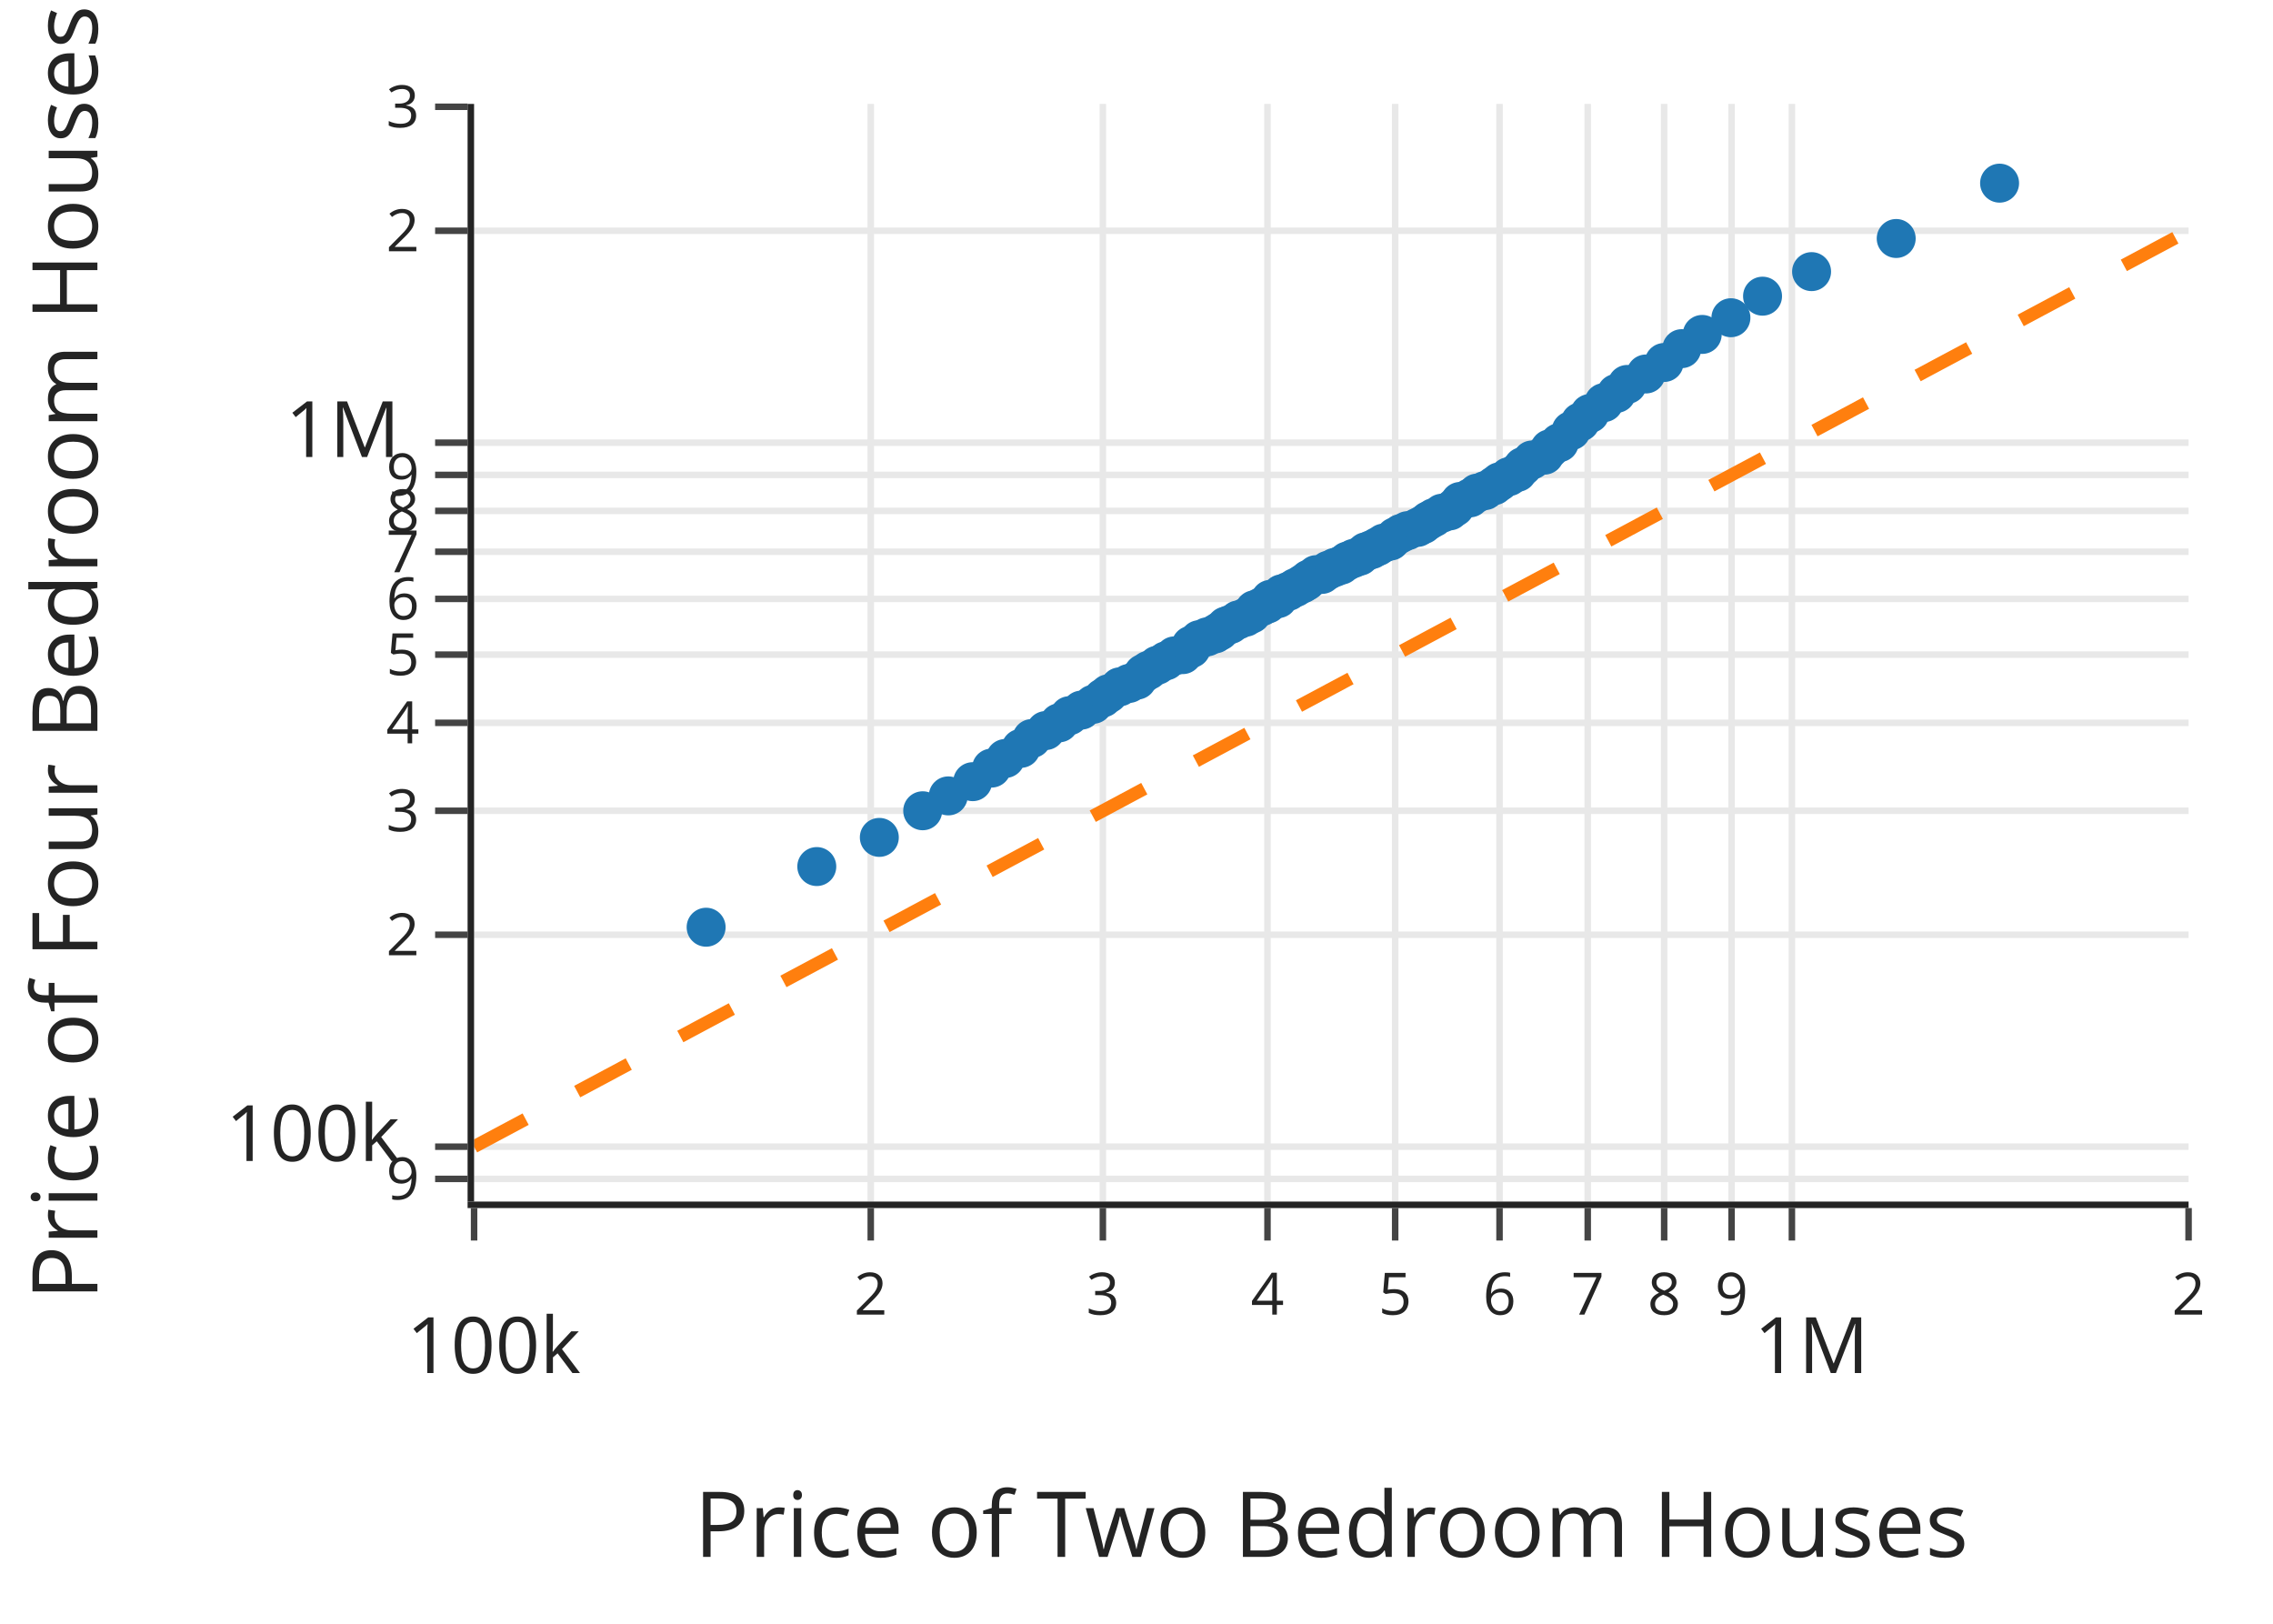
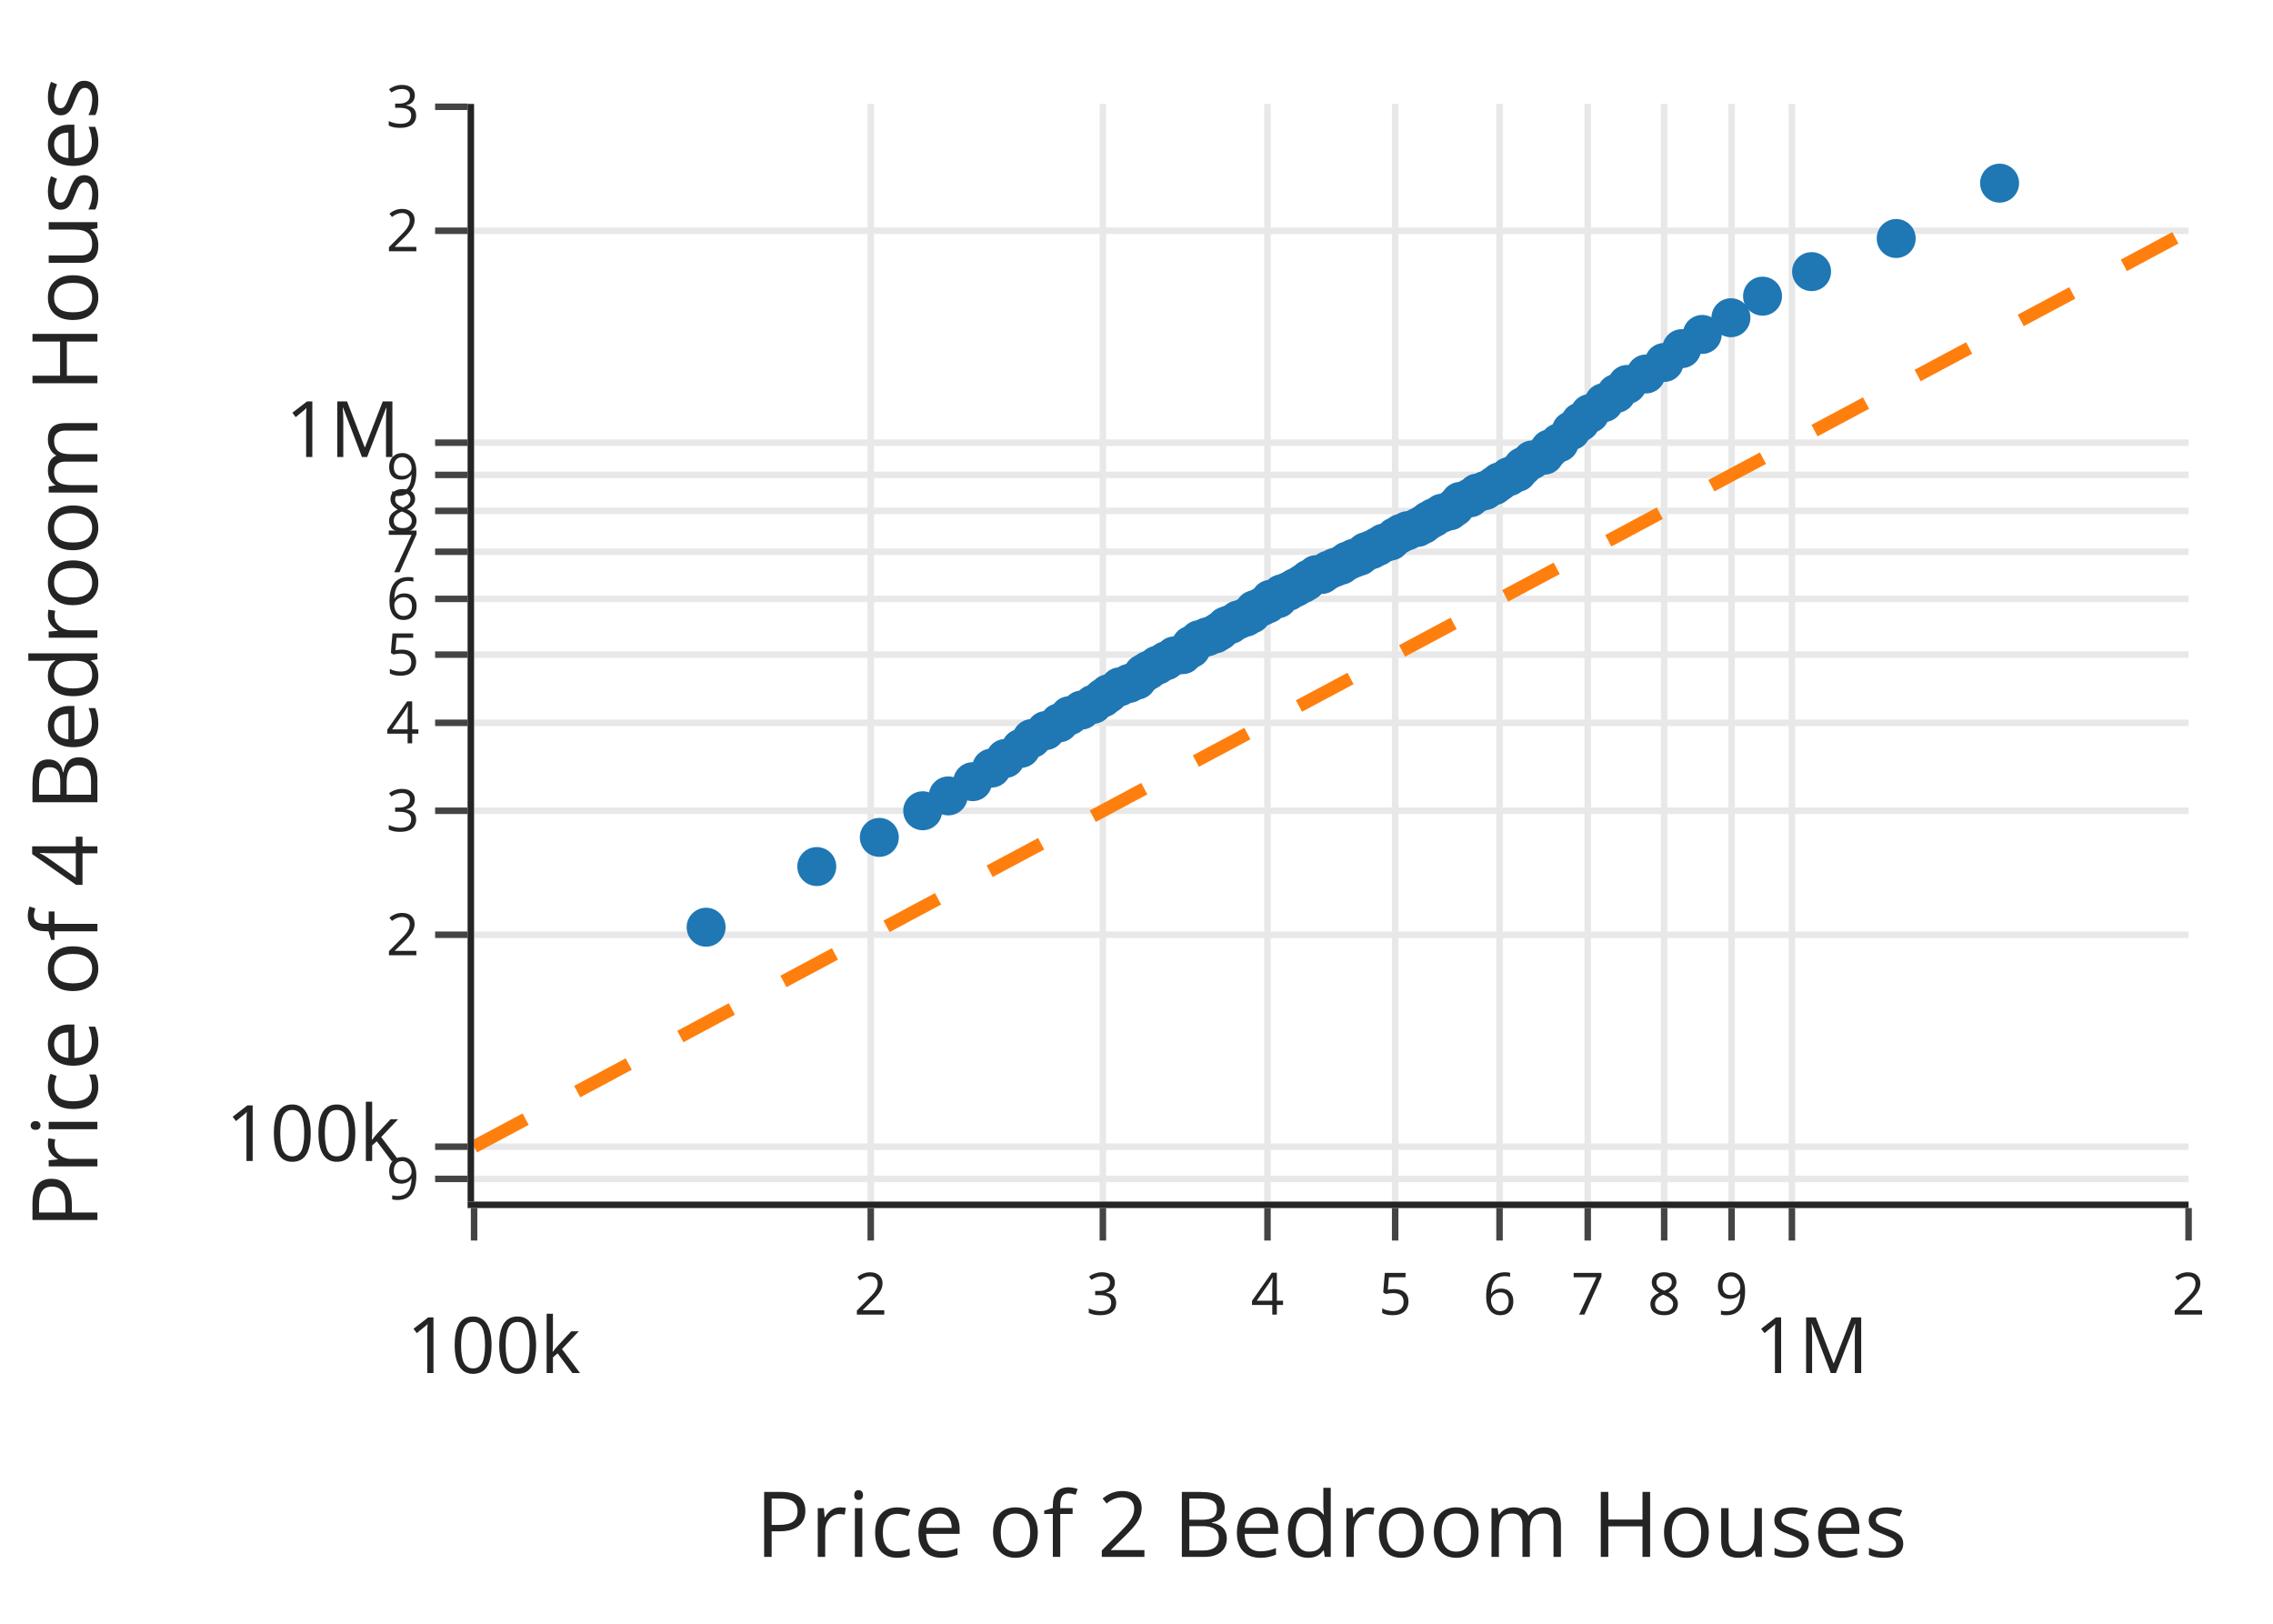
<svg xmlns="http://www.w3.org/2000/svg" class="main-svg" width="350" height="250" style="" viewBox="0 0 350 250">
  <rect x="0" y="0" width="350" height="250" style="fill: rgb(255, 255, 255); fill-opacity: 1;" />
-   <defs id="defs-af0105">
+   <defs id="defs-e12553">
    <g class="clips">
-       <clipPath id="clipaf0105xyplot" class="plotclip">
+       <clipPath id="clipe12553xyplot" class="plotclip">
        <rect width="264" height="169" />
      </clipPath>
-       <clipPath class="axesclip" id="clipaf0105x">
+       <clipPath class="axesclip" id="clipe12553x">
        <rect x="73" y="0" width="264" height="250" />
      </clipPath>
-       <clipPath class="axesclip" id="clipaf0105y">
+       <clipPath class="axesclip" id="clipe12553y">
        <rect x="0" y="16" width="350" height="169" />
      </clipPath>
-       <clipPath class="axesclip" id="clipaf0105xy">
+       <clipPath class="axesclip" id="clipe12553xy">
        <rect x="73" y="16" width="264" height="169" />
      </clipPath>
    </g>
    <g class="gradients" />
    <g class="patterns" />
  </defs>
  <g class="bglayer" />
  <g class="layer-below">
    <g class="imagelayer" />
    <g class="shapelayer" />
  </g>
  <g class="cartesianlayer">
    <g class="subplot xy">
      <g class="layer-subplot">
        <g class="shapelayer" />
        <g class="imagelayer" />
      </g>
      <g class="gridlayer">
        <g class="x">
          <path class="xgrid crisp" transform="translate(134.08,0)" d="M0,16v169" style="stroke: rgb(232, 232, 232); stroke-opacity: 1; stroke-width: 1px;" />
          <path class="xgrid crisp" transform="translate(169.82,0)" d="M0,16v169" style="stroke: rgb(232, 232, 232); stroke-opacity: 1; stroke-width: 1px;" />
          <path class="xgrid crisp" transform="translate(195.17,0)" d="M0,16v169" style="stroke: rgb(232, 232, 232); stroke-opacity: 1; stroke-width: 1px;" />
          <path class="xgrid crisp" transform="translate(214.83,0)" d="M0,16v169" style="stroke: rgb(232, 232, 232); stroke-opacity: 1; stroke-width: 1px;" />
          <path class="xgrid crisp" transform="translate(230.9,0)" d="M0,16v169" style="stroke: rgb(232, 232, 232); stroke-opacity: 1; stroke-width: 1px;" />
          <path class="xgrid crisp" transform="translate(244.48,0)" d="M0,16v169" style="stroke: rgb(232, 232, 232); stroke-opacity: 1; stroke-width: 1px;" />
          <path class="xgrid crisp" transform="translate(256.25,0)" d="M0,16v169" style="stroke: rgb(232, 232, 232); stroke-opacity: 1; stroke-width: 1px;" />
          <path class="xgrid crisp" transform="translate(266.63,0)" d="M0,16v169" style="stroke: rgb(232, 232, 232); stroke-opacity: 1; stroke-width: 1px;" />
          <path class="xgrid crisp" transform="translate(275.92,0)" d="M0,16v169" style="stroke: rgb(232, 232, 232); stroke-opacity: 1; stroke-width: 1px;" />
        </g>
        <g class="y">
          <path class="ygrid crisp" transform="translate(0,181.51)" d="M73,0h264" style="stroke: rgb(232, 232, 232); stroke-opacity: 1; stroke-width: 1px;" />
          <path class="ygrid crisp" transform="translate(0,176.55)" d="M73,0h264" style="stroke: rgb(232, 232, 232); stroke-opacity: 1; stroke-width: 1px;" />
          <path class="ygrid crisp" transform="translate(0,143.92)" d="M73,0h264" style="stroke: rgb(232, 232, 232); stroke-opacity: 1; stroke-width: 1px;" />
          <path class="ygrid crisp" transform="translate(0,124.83)" d="M73,0h264" style="stroke: rgb(232, 232, 232); stroke-opacity: 1; stroke-width: 1px;" />
          <path class="ygrid crisp" transform="translate(0,111.29)" d="M73,0h264" style="stroke: rgb(232, 232, 232); stroke-opacity: 1; stroke-width: 1px;" />
          <path class="ygrid crisp" transform="translate(0,100.79)" d="M73,0h264" style="stroke: rgb(232, 232, 232); stroke-opacity: 1; stroke-width: 1px;" />
          <path class="ygrid crisp" transform="translate(0,92.21)" d="M73,0h264" style="stroke: rgb(232, 232, 232); stroke-opacity: 1; stroke-width: 1px;" />
          <path class="ygrid crisp" transform="translate(0,84.95)" d="M73,0h264" style="stroke: rgb(232, 232, 232); stroke-opacity: 1; stroke-width: 1px;" />
          <path class="ygrid crisp" transform="translate(0,78.66)" d="M73,0h264" style="stroke: rgb(232, 232, 232); stroke-opacity: 1; stroke-width: 1px;" />
          <path class="ygrid crisp" transform="translate(0,73.12)" d="M73,0h264" style="stroke: rgb(232, 232, 232); stroke-opacity: 1; stroke-width: 1px;" />
          <path class="ygrid crisp" transform="translate(0,68.16)" d="M73,0h264" style="stroke: rgb(232, 232, 232); stroke-opacity: 1; stroke-width: 1px;" />
          <path class="ygrid crisp" transform="translate(0,35.53)" d="M73,0h264" style="stroke: rgb(232, 232, 232); stroke-opacity: 1; stroke-width: 1px;" />
        </g>
      </g>
      <g class="zerolinelayer" />
      <path class="xlines-below" />
      <path class="ylines-below" />
      <g class="overlines-below" />
      <g class="xaxislayer-below" />
      <g class="yaxislayer-below" />
      <g class="overaxes-below" />
-       <g class="plot" transform="translate(73,16)" clip-path="url(#clipaf0105xyplot)">
+       <g class="plot" transform="translate(73,16)" clip-path="url(#clipe12553xyplot)">
        <g class="scatterlayer mlayer">
-           <g class="trace scatter trace38ebe4" style="stroke-miterlimit: 2; opacity: 1;">
+           <g class="trace scatter trace42b68a" style="stroke-miterlimit: 2; opacity: 1;">
            <g class="fills" />
            <g class="errorbars" />
            <g class="lines" />
            <g class="points">
              <path class="point" transform="translate(35.73,126.76)" d="M3,0A3,3 0 1,1 0,-3A3,3 0 0,1 3,0Z" style="opacity: 1; stroke-width: 0px; fill: rgb(31, 119, 180); fill-opacity: 1;" />
              <path class="point" transform="translate(52.77,117.42)" d="M3,0A3,3 0 1,1 0,-3A3,3 0 0,1 3,0Z" style="opacity: 1; stroke-width: 0px; fill: rgb(31, 119, 180); fill-opacity: 1;" />
              <path class="point" transform="translate(62.4,112.93)" d="M3,0A3,3 0 1,1 0,-3A3,3 0 0,1 3,0Z" style="opacity: 1; stroke-width: 0px; fill: rgb(31, 119, 180); fill-opacity: 1;" />
              <path class="point" transform="translate(69.08,108.83)" d="M3,0A3,3 0 1,1 0,-3A3,3 0 0,1 3,0Z" style="opacity: 1; stroke-width: 0px; fill: rgb(31, 119, 180); fill-opacity: 1;" />
              <path class="point" transform="translate(73.02,106.54)" d="M3,0A3,3 0 1,1 0,-3A3,3 0 0,1 3,0Z" style="opacity: 1; stroke-width: 0px; fill: rgb(31, 119, 180); fill-opacity: 1;" />
              <path class="point" transform="translate(76.78,104.35)" d="M3,0A3,3 0 1,1 0,-3A3,3 0 0,1 3,0Z" style="opacity: 1; stroke-width: 0px; fill: rgb(31, 119, 180); fill-opacity: 1;" />
              <path class="point" transform="translate(79.68,102.26)" d="M3,0A3,3 0 1,1 0,-3A3,3 0 0,1 3,0Z" style="opacity: 1; stroke-width: 0px; fill: rgb(31, 119, 180); fill-opacity: 1;" />
              <path class="point" transform="translate(81.8,100.78)" d="M3,0A3,3 0 1,1 0,-3A3,3 0 0,1 3,0Z" style="opacity: 1; stroke-width: 0px; fill: rgb(31, 119, 180); fill-opacity: 1;" />
              <path class="point" transform="translate(84.2,99.22)" d="M3,0A3,3 0 1,1 0,-3A3,3 0 0,1 3,0Z" style="opacity: 1; stroke-width: 0px; fill: rgb(31, 119, 180); fill-opacity: 1;" />
              <path class="point" transform="translate(85.88,97.71)" d="M3,0A3,3 0 1,1 0,-3A3,3 0 0,1 3,0Z" style="opacity: 1; stroke-width: 0px; fill: rgb(31, 119, 180); fill-opacity: 1;" />
              <path class="point" transform="translate(88.02,96.48)" d="M3,0A3,3 0 1,1 0,-3A3,3 0 0,1 3,0Z" style="opacity: 1; stroke-width: 0px; fill: rgb(31, 119, 180); fill-opacity: 1;" />
              <path class="point" transform="translate(90.1,95.29)" d="M3,0A3,3 0 1,1 0,-3A3,3 0 0,1 3,0Z" style="opacity: 1; stroke-width: 0px; fill: rgb(31, 119, 180); fill-opacity: 1;" />
              <path class="point" transform="translate(91.67,94.19)" d="M3,0A3,3 0 1,1 0,-3A3,3 0 0,1 3,0Z" style="opacity: 1; stroke-width: 0px; fill: rgb(31, 119, 180); fill-opacity: 1;" />
              <path class="point" transform="translate(93.52,93.33)" d="M3,0A3,3 0 1,1 0,-3A3,3 0 0,1 3,0Z" style="opacity: 1; stroke-width: 0px; fill: rgb(31, 119, 180); fill-opacity: 1;" />
              <path class="point" transform="translate(95.33,92.44)" d="M3,0A3,3 0 1,1 0,-3A3,3 0 0,1 3,0Z" style="opacity: 1; stroke-width: 0px; fill: rgb(31, 119, 180); fill-opacity: 1;" />
              <path class="point" transform="translate(96.82,91.45)" d="M3,0A3,3 0 1,1 0,-3A3,3 0 0,1 3,0Z" style="opacity: 1; stroke-width: 0px; fill: rgb(31, 119, 180); fill-opacity: 1;" />
              <path class="point" transform="translate(97.69,90.81)" d="M3,0A3,3 0 1,1 0,-3A3,3 0 0,1 3,0Z" style="opacity: 1; stroke-width: 0px; fill: rgb(31, 119, 180); fill-opacity: 1;" />
              <path class="point" transform="translate(99.42,89.75)" d="M3,0A3,3 0 1,1 0,-3A3,3 0 0,1 3,0Z" style="opacity: 1; stroke-width: 0px; fill: rgb(31, 119, 180); fill-opacity: 1;" />
              <path class="point" transform="translate(100.84,89.23)" d="M3,0A3,3 0 1,1 0,-3A3,3 0 0,1 3,0Z" style="opacity: 1; stroke-width: 0px; fill: rgb(31, 119, 180); fill-opacity: 1;" />
              <path class="point" transform="translate(102.09,88.71)" d="M3,0A3,3 0 1,1 0,-3A3,3 0 0,1 3,0Z" style="opacity: 1; stroke-width: 0px; fill: rgb(31, 119, 180); fill-opacity: 1;" />
              <path class="point" transform="translate(103.05,87.7)" d="M3,0A3,3 0 1,1 0,-3A3,3 0 0,1 3,0Z" style="opacity: 1; stroke-width: 0px; fill: rgb(31, 119, 180); fill-opacity: 1;" />
              <path class="point" transform="translate(103.87,87.2)" d="M3,0A3,3 0 1,1 0,-3A3,3 0 0,1 3,0Z" style="opacity: 1; stroke-width: 0px; fill: rgb(31, 119, 180); fill-opacity: 1;" />
              <path class="point" transform="translate(105.21,86.42)" d="M3,0A3,3 0 1,1 0,-3A3,3 0 0,1 3,0Z" style="opacity: 1; stroke-width: 0px; fill: rgb(31, 119, 180); fill-opacity: 1;" />
              <path class="point" transform="translate(106.54,85.74)" d="M3,0A3,3 0 1,1 0,-3A3,3 0 0,1 3,0Z" style="opacity: 1; stroke-width: 0px; fill: rgb(31, 119, 180); fill-opacity: 1;" />
              <path class="point" transform="translate(107.85,84.98)" d="M3,0A3,3 0 1,1 0,-3A3,3 0 0,1 3,0Z" style="opacity: 1; stroke-width: 0px; fill: rgb(31, 119, 180); fill-opacity: 1;" />
              <path class="point" transform="translate(109.13,84.79)" d="M3,0A3,3 0 1,1 0,-3A3,3 0 0,1 3,0Z" style="opacity: 1; stroke-width: 0px; fill: rgb(31, 119, 180); fill-opacity: 1;" />
              <path class="point" transform="translate(110.4,83.86)" d="M3,0A3,3 0 1,1 0,-3A3,3 0 0,1 3,0Z" style="opacity: 1; stroke-width: 0px; fill: rgb(31, 119, 180); fill-opacity: 1;" />
              <path class="point" transform="translate(110.4,83.35)" d="M3,0A3,3 0 1,1 0,-3A3,3 0 0,1 3,0Z" style="opacity: 1; stroke-width: 0px; fill: rgb(31, 119, 180); fill-opacity: 1;" />
              <path class="point" transform="translate(111.65,82.49)" d="M3,0A3,3 0 1,1 0,-3A3,3 0 0,1 3,0Z" style="opacity: 1; stroke-width: 0px; fill: rgb(31, 119, 180); fill-opacity: 1;" />
              <path class="point" transform="translate(112.88,82.05)" d="M3,0A3,3 0 1,1 0,-3A3,3 0 0,1 3,0Z" style="opacity: 1; stroke-width: 0px; fill: rgb(31, 119, 180); fill-opacity: 1;" />
              <path class="point" transform="translate(114.1,81.6)" d="M3,0A3,3 0 1,1 0,-3A3,3 0 0,1 3,0Z" style="opacity: 1; stroke-width: 0px; fill: rgb(31, 119, 180); fill-opacity: 1;" />
              <path class="point" transform="translate(114.82,81.17)" d="M3,0A3,3 0 1,1 0,-3A3,3 0 0,1 3,0Z" style="opacity: 1; stroke-width: 0px; fill: rgb(31, 119, 180); fill-opacity: 1;" />
              <path class="point" transform="translate(115.77,80.39)" d="M3,0A3,3 0 1,1 0,-3A3,3 0 0,1 3,0Z" style="opacity: 1; stroke-width: 0px; fill: rgb(31, 119, 180); fill-opacity: 1;" />
              <path class="point" transform="translate(116.48,80.13)" d="M3,0A3,3 0 1,1 0,-3A3,3 0 0,1 3,0Z" style="opacity: 1; stroke-width: 0px; fill: rgb(31, 119, 180); fill-opacity: 1;" />
              <path class="point" transform="translate(117.65,79.45)" d="M3,0A3,3 0 1,1 0,-3A3,3 0 0,1 3,0Z" style="opacity: 1; stroke-width: 0px; fill: rgb(31, 119, 180); fill-opacity: 1;" />
              <path class="point" transform="translate(118.8,79.03)" d="M3,0A3,3 0 1,1 0,-3A3,3 0 0,1 3,0Z" style="opacity: 1; stroke-width: 0px; fill: rgb(31, 119, 180); fill-opacity: 1;" />
              <path class="point" transform="translate(119.71,78.54)" d="M3,0A3,3 0 1,1 0,-3A3,3 0 0,1 3,0Z" style="opacity: 1; stroke-width: 0px; fill: rgb(31, 119, 180); fill-opacity: 1;" />
              <path class="point" transform="translate(120.16,77.88)" d="M3,0A3,3 0 1,1 0,-3A3,3 0 0,1 3,0Z" style="opacity: 1; stroke-width: 0px; fill: rgb(31, 119, 180); fill-opacity: 1;" />
              <path class="point" transform="translate(121.28,77.4)" d="M3,0A3,3 0 1,1 0,-3A3,3 0 0,1 3,0Z" style="opacity: 1; stroke-width: 0px; fill: rgb(31, 119, 180); fill-opacity: 1;" />
              <path class="point" transform="translate(122.17,77)" d="M3,0A3,3 0 1,1 0,-3A3,3 0 0,1 3,0Z" style="opacity: 1; stroke-width: 0px; fill: rgb(31, 119, 180); fill-opacity: 1;" />
              <path class="point" transform="translate(122.61,76.28)" d="M3,0A3,3 0 1,1 0,-3A3,3 0 0,1 3,0Z" style="opacity: 1; stroke-width: 0px; fill: rgb(31, 119, 180); fill-opacity: 1;" />
              <path class="point" transform="translate(123.8,76.17)" d="M3,0A3,3 0 1,1 0,-3A3,3 0 0,1 3,0Z" style="opacity: 1; stroke-width: 0px; fill: rgb(31, 119, 180); fill-opacity: 1;" />
              <path class="point" transform="translate(124.34,75.43)" d="M3,0A3,3 0 1,1 0,-3A3,3 0 0,1 3,0Z" style="opacity: 1; stroke-width: 0px; fill: rgb(31, 119, 180); fill-opacity: 1;" />
              <path class="point" transform="translate(125.41,75.04)" d="M3,0A3,3 0 1,1 0,-3A3,3 0 0,1 3,0Z" style="opacity: 1; stroke-width: 0px; fill: rgb(31, 119, 180); fill-opacity: 1;" />
              <path class="point" transform="translate(126.47,74.47)" d="M3,0A3,3 0 1,1 0,-3A3,3 0 0,1 3,0Z" style="opacity: 1; stroke-width: 0px; fill: rgb(31, 119, 180); fill-opacity: 1;" />
              <path class="point" transform="translate(127.51,73.91)" d="M3,0A3,3 0 1,1 0,-3A3,3 0 0,1 3,0Z" style="opacity: 1; stroke-width: 0px; fill: rgb(31, 119, 180); fill-opacity: 1;" />
              <path class="point" transform="translate(128.13,73.54)" d="M3,0A3,3 0 1,1 0,-3A3,3 0 0,1 3,0Z" style="opacity: 1; stroke-width: 0px; fill: rgb(31, 119, 180); fill-opacity: 1;" />
              <path class="point" transform="translate(128.54,73.17)" d="M3,0A3,3 0 1,1 0,-3A3,3 0 0,1 3,0Z" style="opacity: 1; stroke-width: 0px; fill: rgb(31, 119, 180); fill-opacity: 1;" />
              <path class="point" transform="translate(129.66,72.47)" d="M3,0A3,3 0 1,1 0,-3A3,3 0 0,1 3,0Z" style="opacity: 1; stroke-width: 0px; fill: rgb(31, 119, 180); fill-opacity: 1;" />
              <path class="point" transform="translate(130.57,72.44)" d="M3,0A3,3 0 1,1 0,-3A3,3 0 0,1 3,0Z" style="opacity: 1; stroke-width: 0px; fill: rgb(31, 119, 180); fill-opacity: 1;" />
              <path class="point" transform="translate(131.56,71.79)" d="M3,0A3,3 0 1,1 0,-3A3,3 0 0,1 3,0Z" style="opacity: 1; stroke-width: 0px; fill: rgb(31, 119, 180); fill-opacity: 1;" />
              <path class="point" transform="translate(132.55,71.36)" d="M3,0A3,3 0 1,1 0,-3A3,3 0 0,1 3,0Z" style="opacity: 1; stroke-width: 0px; fill: rgb(31, 119, 180); fill-opacity: 1;" />
              <path class="point" transform="translate(133.52,71.01)" d="M3,0A3,3 0 1,1 0,-3A3,3 0 0,1 3,0Z" style="opacity: 1; stroke-width: 0px; fill: rgb(31, 119, 180); fill-opacity: 1;" />
              <path class="point" transform="translate(134.48,70.38)" d="M3,0A3,3 0 1,1 0,-3A3,3 0 0,1 3,0Z" style="opacity: 1; stroke-width: 0px; fill: rgb(31, 119, 180); fill-opacity: 1;" />
              <path class="point" transform="translate(135.44,69.97)" d="M3,0A3,3 0 1,1 0,-3A3,3 0 0,1 3,0Z" style="opacity: 1; stroke-width: 0px; fill: rgb(31, 119, 180); fill-opacity: 1;" />
              <path class="point" transform="translate(136.38,69.63)" d="M3,0A3,3 0 1,1 0,-3A3,3 0 0,1 3,0Z" style="opacity: 1; stroke-width: 0px; fill: rgb(31, 119, 180); fill-opacity: 1;" />
              <path class="point" transform="translate(137.31,68.95)" d="M3,0A3,3 0 1,1 0,-3A3,3 0 0,1 3,0Z" style="opacity: 1; stroke-width: 0px; fill: rgb(31, 119, 180); fill-opacity: 1;" />
              <path class="point" transform="translate(138.23,68.61)" d="M3,0A3,3 0 1,1 0,-3A3,3 0 0,1 3,0Z" style="opacity: 1; stroke-width: 0px; fill: rgb(31, 119, 180); fill-opacity: 1;" />
              <path class="point" transform="translate(139.15,68.15)" d="M3,0A3,3 0 1,1 0,-3A3,3 0 0,1 3,0Z" style="opacity: 1; stroke-width: 0px; fill: rgb(31, 119, 180); fill-opacity: 1;" />
              <path class="point" transform="translate(140.05,67.62)" d="M3,0A3,3 0 1,1 0,-3A3,3 0 0,1 3,0Z" style="opacity: 1; stroke-width: 0px; fill: rgb(31, 119, 180); fill-opacity: 1;" />
              <path class="point" transform="translate(141.12,67.3)" d="M3,0A3,3 0 1,1 0,-3A3,3 0 0,1 3,0Z" style="opacity: 1; stroke-width: 0px; fill: rgb(31, 119, 180); fill-opacity: 1;" />
              <path class="point" transform="translate(141.83,66.65)" d="M3,0A3,3 0 1,1 0,-3A3,3 0 0,1 3,0Z" style="opacity: 1; stroke-width: 0px; fill: rgb(31, 119, 180); fill-opacity: 1;" />
              <path class="point" transform="translate(142.71,66.14)" d="M3,0A3,3 0 1,1 0,-3A3,3 0 0,1 3,0Z" style="opacity: 1; stroke-width: 0px; fill: rgb(31, 119, 180); fill-opacity: 1;" />
              <path class="point" transform="translate(143.75,65.7)" d="M3,0A3,3 0 1,1 0,-3A3,3 0 0,1 3,0Z" style="opacity: 1; stroke-width: 0px; fill: rgb(31, 119, 180); fill-opacity: 1;" />
              <path class="point" transform="translate(145.29,65.2)" d="M3,0A3,3 0 1,1 0,-3A3,3 0 0,1 3,0Z" style="opacity: 1; stroke-width: 0px; fill: rgb(31, 119, 180); fill-opacity: 1;" />
              <path class="point" transform="translate(146.13,64.77)" d="M3,0A3,3 0 1,1 0,-3A3,3 0 0,1 3,0Z" style="opacity: 1; stroke-width: 0px; fill: rgb(31, 119, 180); fill-opacity: 1;" />
              <path class="point" transform="translate(146.97,64.16)" d="M3,0A3,3 0 1,1 0,-3A3,3 0 0,1 3,0Z" style="opacity: 1; stroke-width: 0px; fill: rgb(31, 119, 180); fill-opacity: 1;" />
              <path class="point" transform="translate(147.79,63.7)" d="M3,0A3,3 0 1,1 0,-3A3,3 0 0,1 3,0Z" style="opacity: 1; stroke-width: 0px; fill: rgb(31, 119, 180); fill-opacity: 1;" />
              <path class="point" transform="translate(149.02,63.02)" d="M3,0A3,3 0 1,1 0,-3A3,3 0 0,1 3,0Z" style="opacity: 1; stroke-width: 0px; fill: rgb(31, 119, 180); fill-opacity: 1;" />
              <path class="point" transform="translate(150.23,62.66)" d="M3,0A3,3 0 1,1 0,-3A3,3 0 0,1 3,0Z" style="opacity: 1; stroke-width: 0px; fill: rgb(31, 119, 180); fill-opacity: 1;" />
              <path class="point" transform="translate(151.03,62.08)" d="M3,0A3,3 0 1,1 0,-3A3,3 0 0,1 3,0Z" style="opacity: 1; stroke-width: 0px; fill: rgb(31, 119, 180); fill-opacity: 1;" />
              <path class="point" transform="translate(151.82,61.21)" d="M3,0A3,3 0 1,1 0,-3A3,3 0 0,1 3,0Z" style="opacity: 1; stroke-width: 0px; fill: rgb(31, 119, 180); fill-opacity: 1;" />
              <path class="point" transform="translate(153.38,60.65)" d="M3,0A3,3 0 1,1 0,-3A3,3 0 0,1 3,0Z" style="opacity: 1; stroke-width: 0px; fill: rgb(31, 119, 180); fill-opacity: 1;" />
              <path class="point" transform="translate(154.45,59.92)" d="M3,0A3,3 0 1,1 0,-3A3,3 0 0,1 3,0Z" style="opacity: 1; stroke-width: 0px; fill: rgb(31, 119, 180); fill-opacity: 1;" />
              <path class="point" transform="translate(155.67,59.53)" d="M3,0A3,3 0 1,1 0,-3A3,3 0 0,1 3,0Z" style="opacity: 1; stroke-width: 0px; fill: rgb(31, 119, 180); fill-opacity: 1;" />
              <path class="point" transform="translate(157.09,58.77)" d="M3,0A3,3 0 1,1 0,-3A3,3 0 0,1 3,0Z" style="opacity: 1; stroke-width: 0px; fill: rgb(31, 119, 180); fill-opacity: 1;" />
              <path class="point" transform="translate(157.9,58.18)" d="M3,0A3,3 0 1,1 0,-3A3,3 0 0,1 3,0Z" style="opacity: 1; stroke-width: 0px; fill: rgb(31, 119, 180); fill-opacity: 1;" />
              <path class="point" transform="translate(159.36,57.38)" d="M3,0A3,3 0 1,1 0,-3A3,3 0 0,1 3,0Z" style="opacity: 1; stroke-width: 0px; fill: rgb(31, 119, 180); fill-opacity: 1;" />
              <path class="point" transform="translate(160.65,56.73)" d="M3,0A3,3 0 1,1 0,-3A3,3 0 0,1 3,0Z" style="opacity: 1; stroke-width: 0px; fill: rgb(31, 119, 180); fill-opacity: 1;" />
              <path class="point" transform="translate(161.5,55.83)" d="M3,0A3,3 0 1,1 0,-3A3,3 0 0,1 3,0Z" style="opacity: 1; stroke-width: 0px; fill: rgb(31, 119, 180); fill-opacity: 1;" />
              <path class="point" transform="translate(162.9,54.82)" d="M3,0A3,3 0 1,1 0,-3A3,3 0 0,1 3,0Z" style="opacity: 1; stroke-width: 0px; fill: rgb(31, 119, 180); fill-opacity: 1;" />
              <path class="point" transform="translate(164.82,54.08)" d="M3,0A3,3 0 1,1 0,-3A3,3 0 0,1 3,0Z" style="opacity: 1; stroke-width: 0px; fill: rgb(31, 119, 180); fill-opacity: 1;" />
              <path class="point" transform="translate(165.63,53.11)" d="M3,0A3,3 0 1,1 0,-3A3,3 0 0,1 3,0Z" style="opacity: 1; stroke-width: 0px; fill: rgb(31, 119, 180); fill-opacity: 1;" />
              <path class="point" transform="translate(167.1,52.16)" d="M3,0A3,3 0 1,1 0,-3A3,3 0 0,1 3,0Z" style="opacity: 1; stroke-width: 0px; fill: rgb(31, 119, 180); fill-opacity: 1;" />
              <path class="point" transform="translate(168.93,50.31)" d="M3,0A3,3 0 1,1 0,-3A3,3 0 0,1 3,0Z" style="opacity: 1; stroke-width: 0px; fill: rgb(31, 119, 180); fill-opacity: 1;" />
              <path class="point" transform="translate(170.34,48.97)" d="M3,0A3,3 0 1,1 0,-3A3,3 0 0,1 3,0Z" style="opacity: 1; stroke-width: 0px; fill: rgb(31, 119, 180); fill-opacity: 1;" />
              <path class="point" transform="translate(171.8,47.67)" d="M3,0A3,3 0 1,1 0,-3A3,3 0 0,1 3,0Z" style="opacity: 1; stroke-width: 0px; fill: rgb(31, 119, 180); fill-opacity: 1;" />
              <path class="point" transform="translate(173.97,45.99)" d="M3,0A3,3 0 1,1 0,-3A3,3 0 0,1 3,0Z" style="opacity: 1; stroke-width: 0px; fill: rgb(31, 119, 180); fill-opacity: 1;" />
              <path class="point" transform="translate(175.9,44.57)" d="M3,0A3,3 0 1,1 0,-3A3,3 0 0,1 3,0Z" style="opacity: 1; stroke-width: 0px; fill: rgb(31, 119, 180); fill-opacity: 1;" />
              <path class="point" transform="translate(177.56,43.19)" d="M3,0A3,3 0 1,1 0,-3A3,3 0 0,1 3,0Z" style="opacity: 1; stroke-width: 0px; fill: rgb(31, 119, 180); fill-opacity: 1;" />
              <path class="point" transform="translate(180.45,41.58)" d="M3,0A3,3 0 1,1 0,-3A3,3 0 0,1 3,0Z" style="opacity: 1; stroke-width: 0px; fill: rgb(31, 119, 180); fill-opacity: 1;" />
              <path class="point" transform="translate(183.25,39.81)" d="M3,0A3,3 0 1,1 0,-3A3,3 0 0,1 3,0Z" style="opacity: 1; stroke-width: 0px; fill: rgb(31, 119, 180); fill-opacity: 1;" />
              <path class="point" transform="translate(185.96,37.68)" d="M3,0A3,3 0 1,1 0,-3A3,3 0 0,1 3,0Z" style="opacity: 1; stroke-width: 0px; fill: rgb(31, 119, 180); fill-opacity: 1;" />
              <path class="point" transform="translate(189.11,35.49)" d="M3,0A3,3 0 1,1 0,-3A3,3 0 0,1 3,0Z" style="opacity: 1; stroke-width: 0px; fill: rgb(31, 119, 180); fill-opacity: 1;" />
              <path class="point" transform="translate(193.53,32.92)" d="M3,0A3,3 0 1,1 0,-3A3,3 0 0,1 3,0Z" style="opacity: 1; stroke-width: 0px; fill: rgb(31, 119, 180); fill-opacity: 1;" />
              <path class="point" transform="translate(198.4,29.6)" d="M3,0A3,3 0 1,1 0,-3A3,3 0 0,1 3,0Z" style="opacity: 1; stroke-width: 0px; fill: rgb(31, 119, 180); fill-opacity: 1;" />
              <path class="point" transform="translate(205.95,25.82)" d="M3,0A3,3 0 1,1 0,-3A3,3 0 0,1 3,0Z" style="opacity: 1; stroke-width: 0px; fill: rgb(31, 119, 180); fill-opacity: 1;" />
              <path class="point" transform="translate(218.98,20.72)" d="M3,0A3,3 0 1,1 0,-3A3,3 0 0,1 3,0Z" style="opacity: 1; stroke-width: 0px; fill: rgb(31, 119, 180); fill-opacity: 1;" />
              <path class="point" transform="translate(234.9,12.2)" d="M3,0A3,3 0 1,1 0,-3A3,3 0 0,1 3,0Z" style="opacity: 1; stroke-width: 0px; fill: rgb(31, 119, 180); fill-opacity: 1;" />
            </g>
            <g class="text" />
          </g>
-           <g class="trace scatter trace7fcd5b" style="stroke-miterlimit: 2; opacity: 1;">
+           <g class="trace scatter trace87f441" style="stroke-miterlimit: 2; opacity: 1;">
            <g class="fills" />
            <g class="errorbars" />
            <g class="lines">
              <path class="js-line" d="M0,160.55L264,19.53" style="vector-effect: non-scaling-stroke; fill: none; stroke: rgb(255, 127, 14); stroke-opacity: 1; stroke-width: 2px; opacity: 1; stroke-dasharray: 9px, 9px;" />
            </g>
            <g class="points" />
            <g class="text" />
          </g>
        </g>
      </g>
      <g class="overplot" />
      <path class="xlines-above crisp" d="M72,185.5H337" style="fill: none; stroke-width: 1px; stroke: rgb(36, 36, 36); stroke-opacity: 1;" />
      <path class="ylines-above crisp" d="M72.5,16V185" style="fill: none; stroke-width: 1px; stroke: rgb(36, 36, 36); stroke-opacity: 1;" />
      <g class="overlines-above" />
      <g class="xaxislayer-above">
        <path class="xtick ticks crisp" d="M0,186v5" transform="translate(73,0)" style="stroke: rgb(68, 68, 68); stroke-opacity: 1; stroke-width: 1px;" />
        <path class="xtick ticks crisp" d="M0,186v5" transform="translate(134.08,0)" style="stroke: rgb(68, 68, 68); stroke-opacity: 1; stroke-width: 1px;" />
        <path class="xtick ticks crisp" d="M0,186v5" transform="translate(169.82,0)" style="stroke: rgb(68, 68, 68); stroke-opacity: 1; stroke-width: 1px;" />
        <path class="xtick ticks crisp" d="M0,186v5" transform="translate(195.17,0)" style="stroke: rgb(68, 68, 68); stroke-opacity: 1; stroke-width: 1px;" />
        <path class="xtick ticks crisp" d="M0,186v5" transform="translate(214.83,0)" style="stroke: rgb(68, 68, 68); stroke-opacity: 1; stroke-width: 1px;" />
        <path class="xtick ticks crisp" d="M0,186v5" transform="translate(230.9,0)" style="stroke: rgb(68, 68, 68); stroke-opacity: 1; stroke-width: 1px;" />
        <path class="xtick ticks crisp" d="M0,186v5" transform="translate(244.48,0)" style="stroke: rgb(68, 68, 68); stroke-opacity: 1; stroke-width: 1px;" />
        <path class="xtick ticks crisp" d="M0,186v5" transform="translate(256.25,0)" style="stroke: rgb(68, 68, 68); stroke-opacity: 1; stroke-width: 1px;" />
        <path class="xtick ticks crisp" d="M0,186v5" transform="translate(266.63,0)" style="stroke: rgb(68, 68, 68); stroke-opacity: 1; stroke-width: 1px;" />
        <path class="xtick ticks crisp" d="M0,186v5" transform="translate(275.92,0)" style="stroke: rgb(68, 68, 68); stroke-opacity: 1; stroke-width: 1px;" />
        <path class="xtick ticks crisp" d="M0,186v5" transform="translate(337,0)" style="stroke: rgb(68, 68, 68); stroke-opacity: 1; stroke-width: 1px;" />
        <g class="xtick">
          <text text-anchor="middle" x="3" y="211.4" transform="translate(73,0)" style="font-family: 'Open Sans', verdana, arial, sans-serif; font-size: 12px; fill: rgb(36, 36, 36); fill-opacity: 1; white-space: pre; opacity: 1;">100k</text>
        </g>
        <g class="xtick">
          <text text-anchor="middle" x="0" y="202.4" style="font-family: 'Open Sans', verdana, arial, sans-serif; font-size: 9px; fill: rgb(36, 36, 36); fill-opacity: 1; white-space: pre; opacity: 1;" transform="translate(134.08,0)">2</text>
        </g>
        <g class="xtick">
          <text text-anchor="middle" x="0" y="202.4" style="font-family: 'Open Sans', verdana, arial, sans-serif; font-size: 9px; fill: rgb(36, 36, 36); fill-opacity: 1; white-space: pre; opacity: 1;" transform="translate(169.82,0)">3</text>
        </g>
        <g class="xtick">
          <text text-anchor="middle" x="0" y="202.4" style="font-family: 'Open Sans', verdana, arial, sans-serif; font-size: 9px; fill: rgb(36, 36, 36); fill-opacity: 1; white-space: pre; opacity: 1;" transform="translate(195.17,0)">4</text>
        </g>
        <g class="xtick">
          <text text-anchor="middle" x="0" y="202.4" style="font-family: 'Open Sans', verdana, arial, sans-serif; font-size: 9px; fill: rgb(36, 36, 36); fill-opacity: 1; white-space: pre; opacity: 1;" transform="translate(214.83,0)">5</text>
        </g>
        <g class="xtick">
          <text text-anchor="middle" x="0" y="202.4" style="font-family: 'Open Sans', verdana, arial, sans-serif; font-size: 9px; fill: rgb(36, 36, 36); fill-opacity: 1; white-space: pre; opacity: 1;" transform="translate(230.9,0)">6</text>
        </g>
        <g class="xtick">
          <text text-anchor="middle" x="0" y="202.4" style="font-family: 'Open Sans', verdana, arial, sans-serif; font-size: 9px; fill: rgb(36, 36, 36); fill-opacity: 1; white-space: pre; opacity: 1;" transform="translate(244.48,0)">7</text>
        </g>
        <g class="xtick">
          <text text-anchor="middle" x="0" y="202.4" style="font-family: 'Open Sans', verdana, arial, sans-serif; font-size: 9px; fill: rgb(36, 36, 36); fill-opacity: 1; white-space: pre; opacity: 1;" transform="translate(256.25,0)">8</text>
        </g>
        <g class="xtick">
          <text text-anchor="middle" x="0" y="202.4" style="font-family: 'Open Sans', verdana, arial, sans-serif; font-size: 9px; fill: rgb(36, 36, 36); fill-opacity: 1; white-space: pre; opacity: 1;" transform="translate(266.63,0)">9</text>
        </g>
        <g class="xtick">
          <text text-anchor="middle" x="3" y="211.4" style="font-family: 'Open Sans', verdana, arial, sans-serif; font-size: 12px; fill: rgb(36, 36, 36); fill-opacity: 1; white-space: pre; opacity: 1;" transform="translate(275.92,0)">1M</text>
        </g>
        <g class="xtick">
          <text text-anchor="middle" x="0" y="202.4" style="font-family: 'Open Sans', verdana, arial, sans-serif; font-size: 9px; fill: rgb(36, 36, 36); fill-opacity: 1; white-space: pre; opacity: 1;" transform="translate(337,0)">2</text>
        </g>
      </g>
      <g class="yaxislayer-above">
        <path class="ytick ticks crisp" d="M72,0h-5" transform="translate(0,181.51)" style="stroke: rgb(68, 68, 68); stroke-opacity: 1; stroke-width: 1px;" />
        <path class="ytick ticks crisp" d="M72,0h-5" transform="translate(0,176.55)" style="stroke: rgb(68, 68, 68); stroke-opacity: 1; stroke-width: 1px;" />
        <path class="ytick ticks crisp" d="M72,0h-5" transform="translate(0,143.92)" style="stroke: rgb(68, 68, 68); stroke-opacity: 1; stroke-width: 1px;" />
        <path class="ytick ticks crisp" d="M72,0h-5" transform="translate(0,124.83)" style="stroke: rgb(68, 68, 68); stroke-opacity: 1; stroke-width: 1px;" />
        <path class="ytick ticks crisp" d="M72,0h-5" transform="translate(0,111.29)" style="stroke: rgb(68, 68, 68); stroke-opacity: 1; stroke-width: 1px;" />
        <path class="ytick ticks crisp" d="M72,0h-5" transform="translate(0,100.79)" style="stroke: rgb(68, 68, 68); stroke-opacity: 1; stroke-width: 1px;" />
        <path class="ytick ticks crisp" d="M72,0h-5" transform="translate(0,92.21)" style="stroke: rgb(68, 68, 68); stroke-opacity: 1; stroke-width: 1px;" />
        <path class="ytick ticks crisp" d="M72,0h-5" transform="translate(0,84.95)" style="stroke: rgb(68, 68, 68); stroke-opacity: 1; stroke-width: 1px;" />
        <path class="ytick ticks crisp" d="M72,0h-5" transform="translate(0,78.66)" style="stroke: rgb(68, 68, 68); stroke-opacity: 1; stroke-width: 1px;" />
        <path class="ytick ticks crisp" d="M72,0h-5" transform="translate(0,73.12)" style="stroke: rgb(68, 68, 68); stroke-opacity: 1; stroke-width: 1px;" />
        <path class="ytick ticks crisp" d="M72,0h-5" transform="translate(0,68.16)" style="stroke: rgb(68, 68, 68); stroke-opacity: 1; stroke-width: 1px;" />
        <path class="ytick ticks crisp" d="M72,0h-5" transform="translate(0,35.53)" style="stroke: rgb(68, 68, 68); stroke-opacity: 1; stroke-width: 1px;" />
        <path class="ytick ticks crisp" d="M72,0h-5" transform="translate(0,16.44)" style="stroke: rgb(68, 68, 68); stroke-opacity: 1; stroke-width: 1px;" />
        <g class="ytick">
          <text text-anchor="end" x="64.6" y="3.15" transform="translate(0,181.51)" style="font-family: 'Open Sans', verdana, arial, sans-serif; font-size: 9px; fill: rgb(36, 36, 36); fill-opacity: 1; white-space: pre; opacity: 1;">9</text>
        </g>
        <g class="ytick">
          <text text-anchor="end" x="61.6" y="2.2" style="font-family: 'Open Sans', verdana, arial, sans-serif; font-size: 12px; fill: rgb(36, 36, 36); fill-opacity: 1; white-space: pre; opacity: 1;" transform="translate(0,176.55)">100k</text>
        </g>
        <g class="ytick">
          <text text-anchor="end" x="64.6" y="3.15" style="font-family: 'Open Sans', verdana, arial, sans-serif; font-size: 9px; fill: rgb(36, 36, 36); fill-opacity: 1; white-space: pre; opacity: 1;" transform="translate(0,143.92)">2</text>
        </g>
        <g class="ytick">
          <text text-anchor="end" x="64.6" y="3.15" style="font-family: 'Open Sans', verdana, arial, sans-serif; font-size: 9px; fill: rgb(36, 36, 36); fill-opacity: 1; white-space: pre; opacity: 1;" transform="translate(0,124.83)">3</text>
        </g>
        <g class="ytick">
          <text text-anchor="end" x="64.6" y="3.15" style="font-family: 'Open Sans', verdana, arial, sans-serif; font-size: 9px; fill: rgb(36, 36, 36); fill-opacity: 1; white-space: pre; opacity: 1;" transform="translate(0,111.29)">4</text>
        </g>
        <g class="ytick">
          <text text-anchor="end" x="64.6" y="3.15" style="font-family: 'Open Sans', verdana, arial, sans-serif; font-size: 9px; fill: rgb(36, 36, 36); fill-opacity: 1; white-space: pre; opacity: 1;" transform="translate(0,100.79)">5</text>
        </g>
        <g class="ytick">
          <text text-anchor="end" x="64.6" y="3.15" style="font-family: 'Open Sans', verdana, arial, sans-serif; font-size: 9px; fill: rgb(36, 36, 36); fill-opacity: 1; white-space: pre; opacity: 1;" transform="translate(0,92.21)">6</text>
        </g>
        <g class="ytick">
          <text text-anchor="end" x="64.6" y="3.15" style="font-family: 'Open Sans', verdana, arial, sans-serif; font-size: 9px; fill: rgb(36, 36, 36); fill-opacity: 1; white-space: pre; opacity: 1;" transform="translate(0,84.95)">7</text>
        </g>
        <g class="ytick">
          <text text-anchor="end" x="64.6" y="3.15" style="font-family: 'Open Sans', verdana, arial, sans-serif; font-size: 9px; fill: rgb(36, 36, 36); fill-opacity: 1; white-space: pre; opacity: 1;" transform="translate(0,78.66)">8</text>
        </g>
        <g class="ytick">
          <text text-anchor="end" x="64.6" y="3.15" style="font-family: 'Open Sans', verdana, arial, sans-serif; font-size: 9px; fill: rgb(36, 36, 36); fill-opacity: 1; white-space: pre; opacity: 1;" transform="translate(0,73.12)">9</text>
        </g>
        <g class="ytick">
          <text text-anchor="end" x="61.6" y="2.2" style="font-family: 'Open Sans', verdana, arial, sans-serif; font-size: 12px; fill: rgb(36, 36, 36); fill-opacity: 1; white-space: pre; opacity: 1;" transform="translate(0,68.16)">1M</text>
        </g>
        <g class="ytick">
          <text text-anchor="end" x="64.6" y="3.15" style="font-family: 'Open Sans', verdana, arial, sans-serif; font-size: 9px; fill: rgb(36, 36, 36); fill-opacity: 1; white-space: pre; opacity: 1;" transform="translate(0,35.53)">2</text>
        </g>
        <g class="ytick">
          <text text-anchor="end" x="64.6" y="3.15" style="font-family: 'Open Sans', verdana, arial, sans-serif; font-size: 9px; fill: rgb(36, 36, 36); fill-opacity: 1; white-space: pre; opacity: 1;" transform="translate(0,16.44)">3</text>
        </g>
      </g>
      <g class="overaxes-above" />
    </g>
  </g>
  <g class="polarlayer" />
  <g class="smithlayer" />
  <g class="ternarylayer" />
  <g class="geolayer" />
  <g class="funnelarealayer" />
  <g class="pielayer" />
  <g class="iciclelayer" />
  <g class="treemaplayer" />
  <g class="sunburstlayer" />
  <g class="glimages" />
-   <defs id="topdefs-af0105">
+   <defs id="topdefs-e12553">
    <g class="clips" />
  </defs>
  <g class="layer-above">
    <g class="imagelayer" />
    <g class="shapelayer" />
  </g>
  <g class="infolayer">
    <g class="g-gtitle" />
    <g class="g-xtitle">
-       <text class="xtitle" x="205" y="239.706" text-anchor="middle" style="font-family: 'Open Sans', verdana, arial, sans-serif; font-size: 14px; fill: rgb(36, 36, 36); opacity: 1; font-weight: normal; white-space: pre;">Price of Two Bedroom Houses</text>
+       <text class="xtitle" x="205" y="239.706" text-anchor="middle" style="font-family: 'Open Sans', verdana, arial, sans-serif; font-size: 14px; fill: rgb(36, 36, 36); opacity: 1; font-weight: normal; white-space: pre;">Price of 2 Bedroom Houses</text>
    </g>
    <g class="g-ytitle" transform="translate(5.09668,0)">
-       <text class="ytitle" transform="rotate(-90,9.903125,100.5)" x="9.903" y="100.5" text-anchor="middle" style="font-family: 'Open Sans', verdana, arial, sans-serif; font-size: 14px; fill: rgb(36, 36, 36); opacity: 1; font-weight: normal; white-space: pre;">Price of Four Bedroom Houses</text>
+       <text class="ytitle" transform="rotate(-90,9.903125,100.5)" x="9.903" y="100.5" text-anchor="middle" style="font-family: 'Open Sans', verdana, arial, sans-serif; font-size: 14px; fill: rgb(36, 36, 36); opacity: 1; font-weight: normal; white-space: pre;">Price of 4 Bedroom Houses</text>
    </g>
  </g>
</svg>
